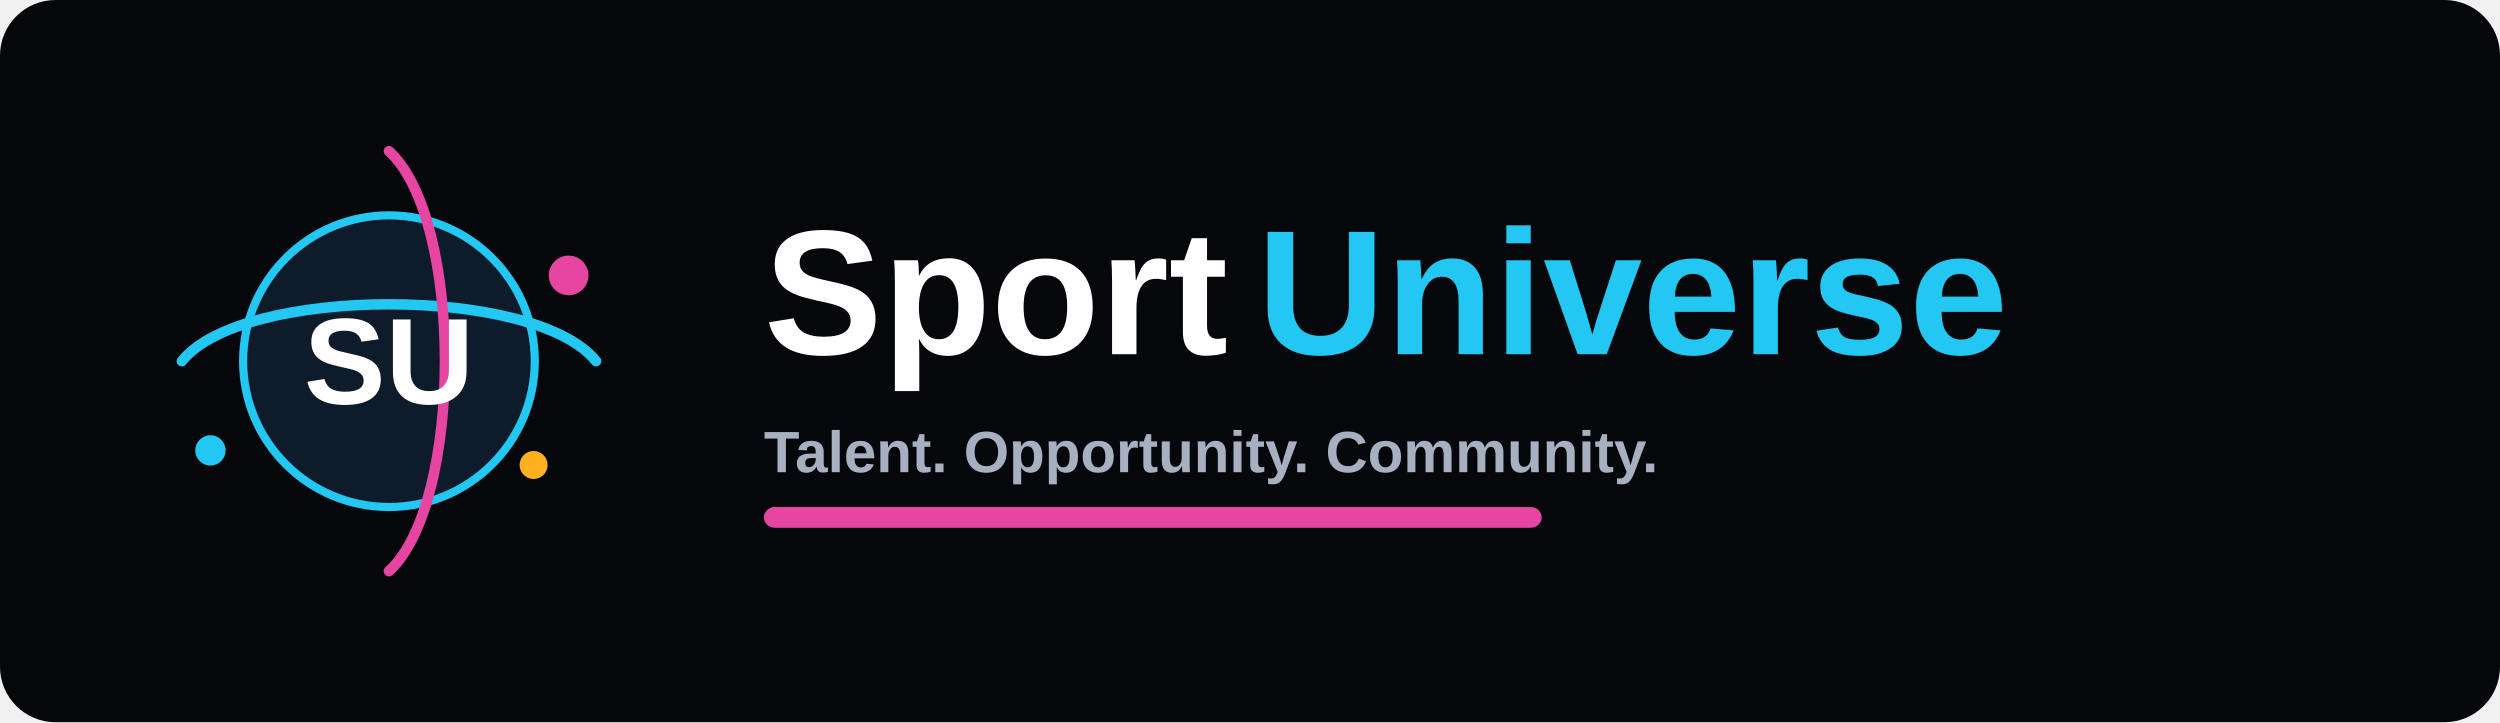
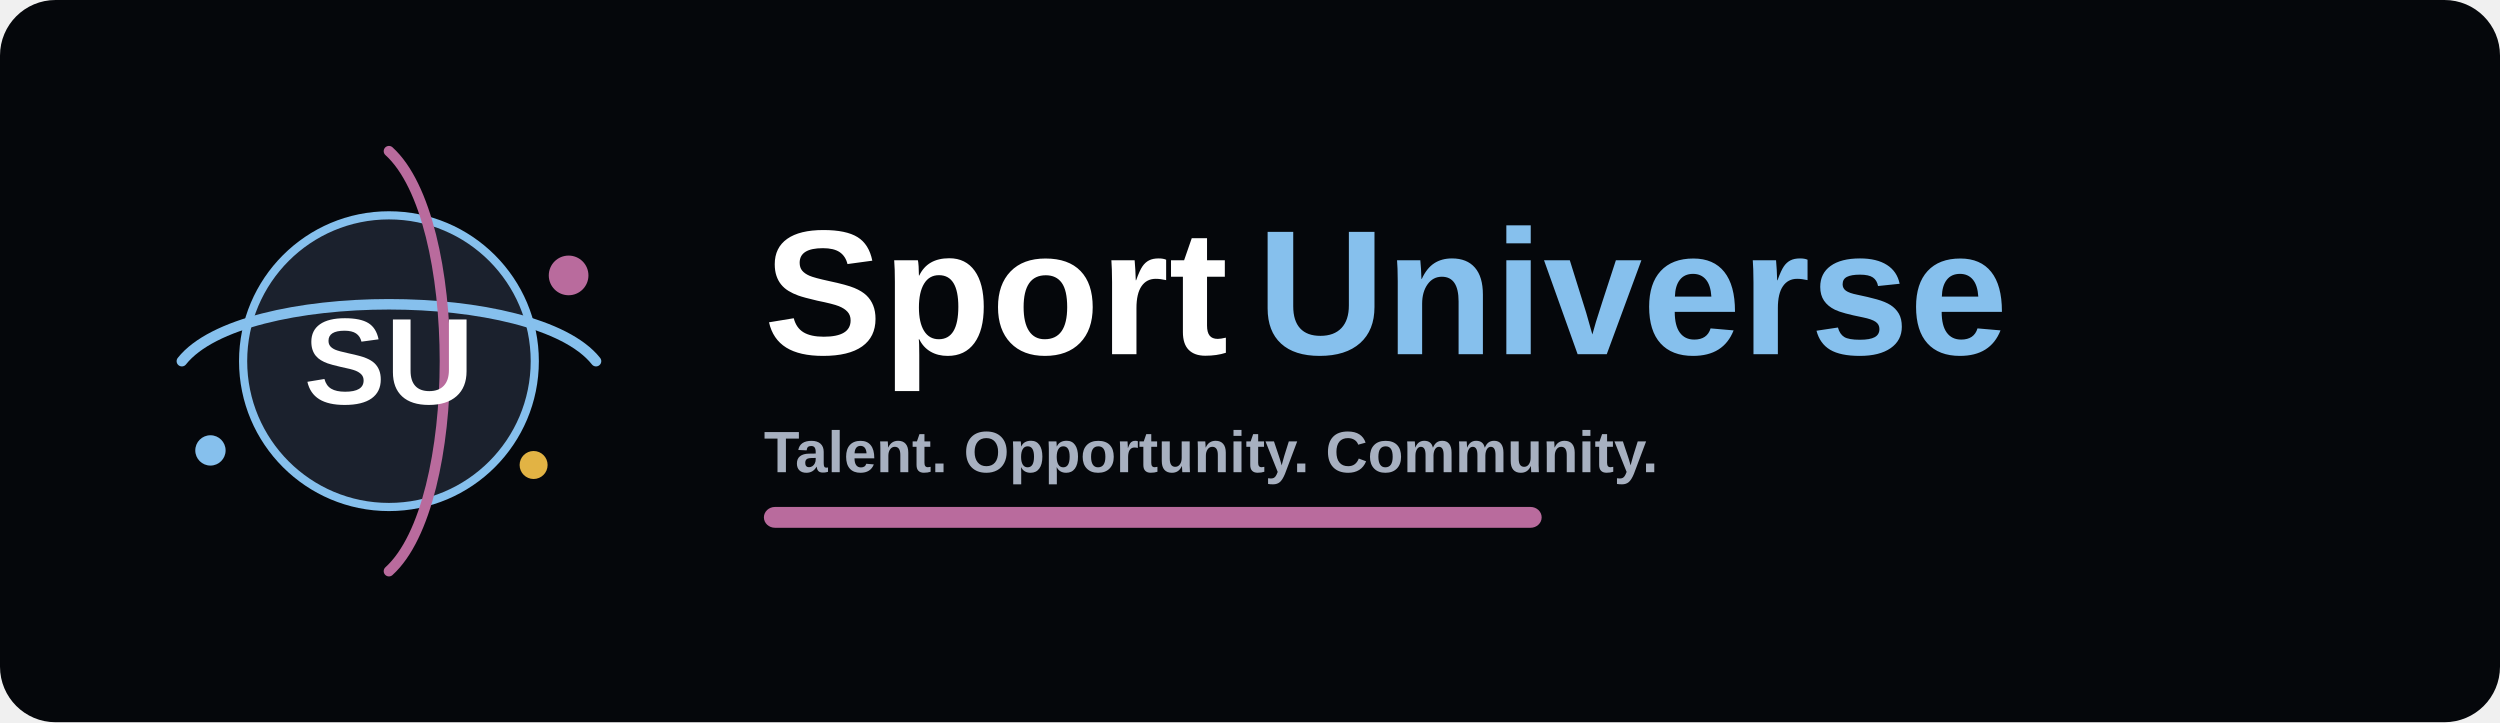
<svg xmlns="http://www.w3.org/2000/svg" width="1800" height="520" viewBox="0 0 1800 520" fill="none">
  <rect width="1800" height="520" rx="40" fill="#05070B" />
  <g transform="translate(65 45) scale(0.42)">
-     <circle cx="512" cy="512" r="250" fill="#0D1B2A" stroke="#22C7F2" stroke-width="14" />
-     <path d="M157 512C260 382 764 382 867 512" stroke="#22C7F2" stroke-width="18" stroke-linecap="round" />
-     <path d="M512 152C640 268 640 756 512 872" stroke="#E646A2" stroke-width="18" stroke-linecap="round" />
-     <circle cx="820" cy="365" r="34" fill="#E646A2" />
-     <circle cx="206" cy="665" r="26" fill="#22C7F2" />
-     <circle cx="760" cy="690" r="24" fill="#FFB020" />
+     <circle cx="512" cy="512" r="250" fill="#1B212D" stroke="#86C0ED" stroke-width="14" />
+     <path d="M157 512C260 382 764 382 867 512" stroke="#86C0ED" stroke-width="18" stroke-linecap="round" />
+     <path d="M512 152C640 268 640 756 512 872" stroke="#B96B9D" stroke-width="18" stroke-linecap="round" />
+     <circle cx="820" cy="365" r="34" fill="#B96B9D" />
+     <circle cx="206" cy="665" r="26" fill="#86C0ED" />
+     <circle cx="760" cy="690" r="24" fill="#E2B344" />
    <text x="512" y="585" text-anchor="middle" font-size="210" font-weight="800" font-family="Arial, Helvetica, sans-serif" fill="white">SU</text>
  </g>
  <text x="550" y="255" font-size="128" font-weight="800" font-family="Arial, Helvetica, sans-serif" fill="white">Sport</text>
-   <text x="905" y="255" font-size="128" font-weight="800" font-family="Arial, Helvetica, sans-serif" fill="#22C7F2">Universe</text>
+   <text x="905" y="255" font-size="128" font-weight="800" font-family="Arial, Helvetica, sans-serif" fill="#86C0ED">Universe</text>
  <text x="550" y="340" font-size="42" font-weight="600" font-family="Arial, Helvetica, sans-serif" fill="#A7B0C0">Talent. Opportunity. Community.</text>
-   <rect x="550" y="365" width="560" height="15" rx="8" fill="#E646A2" />
+   <rect x="550" y="365" width="560" height="15" rx="8" fill="#B96B9D" />
</svg>
